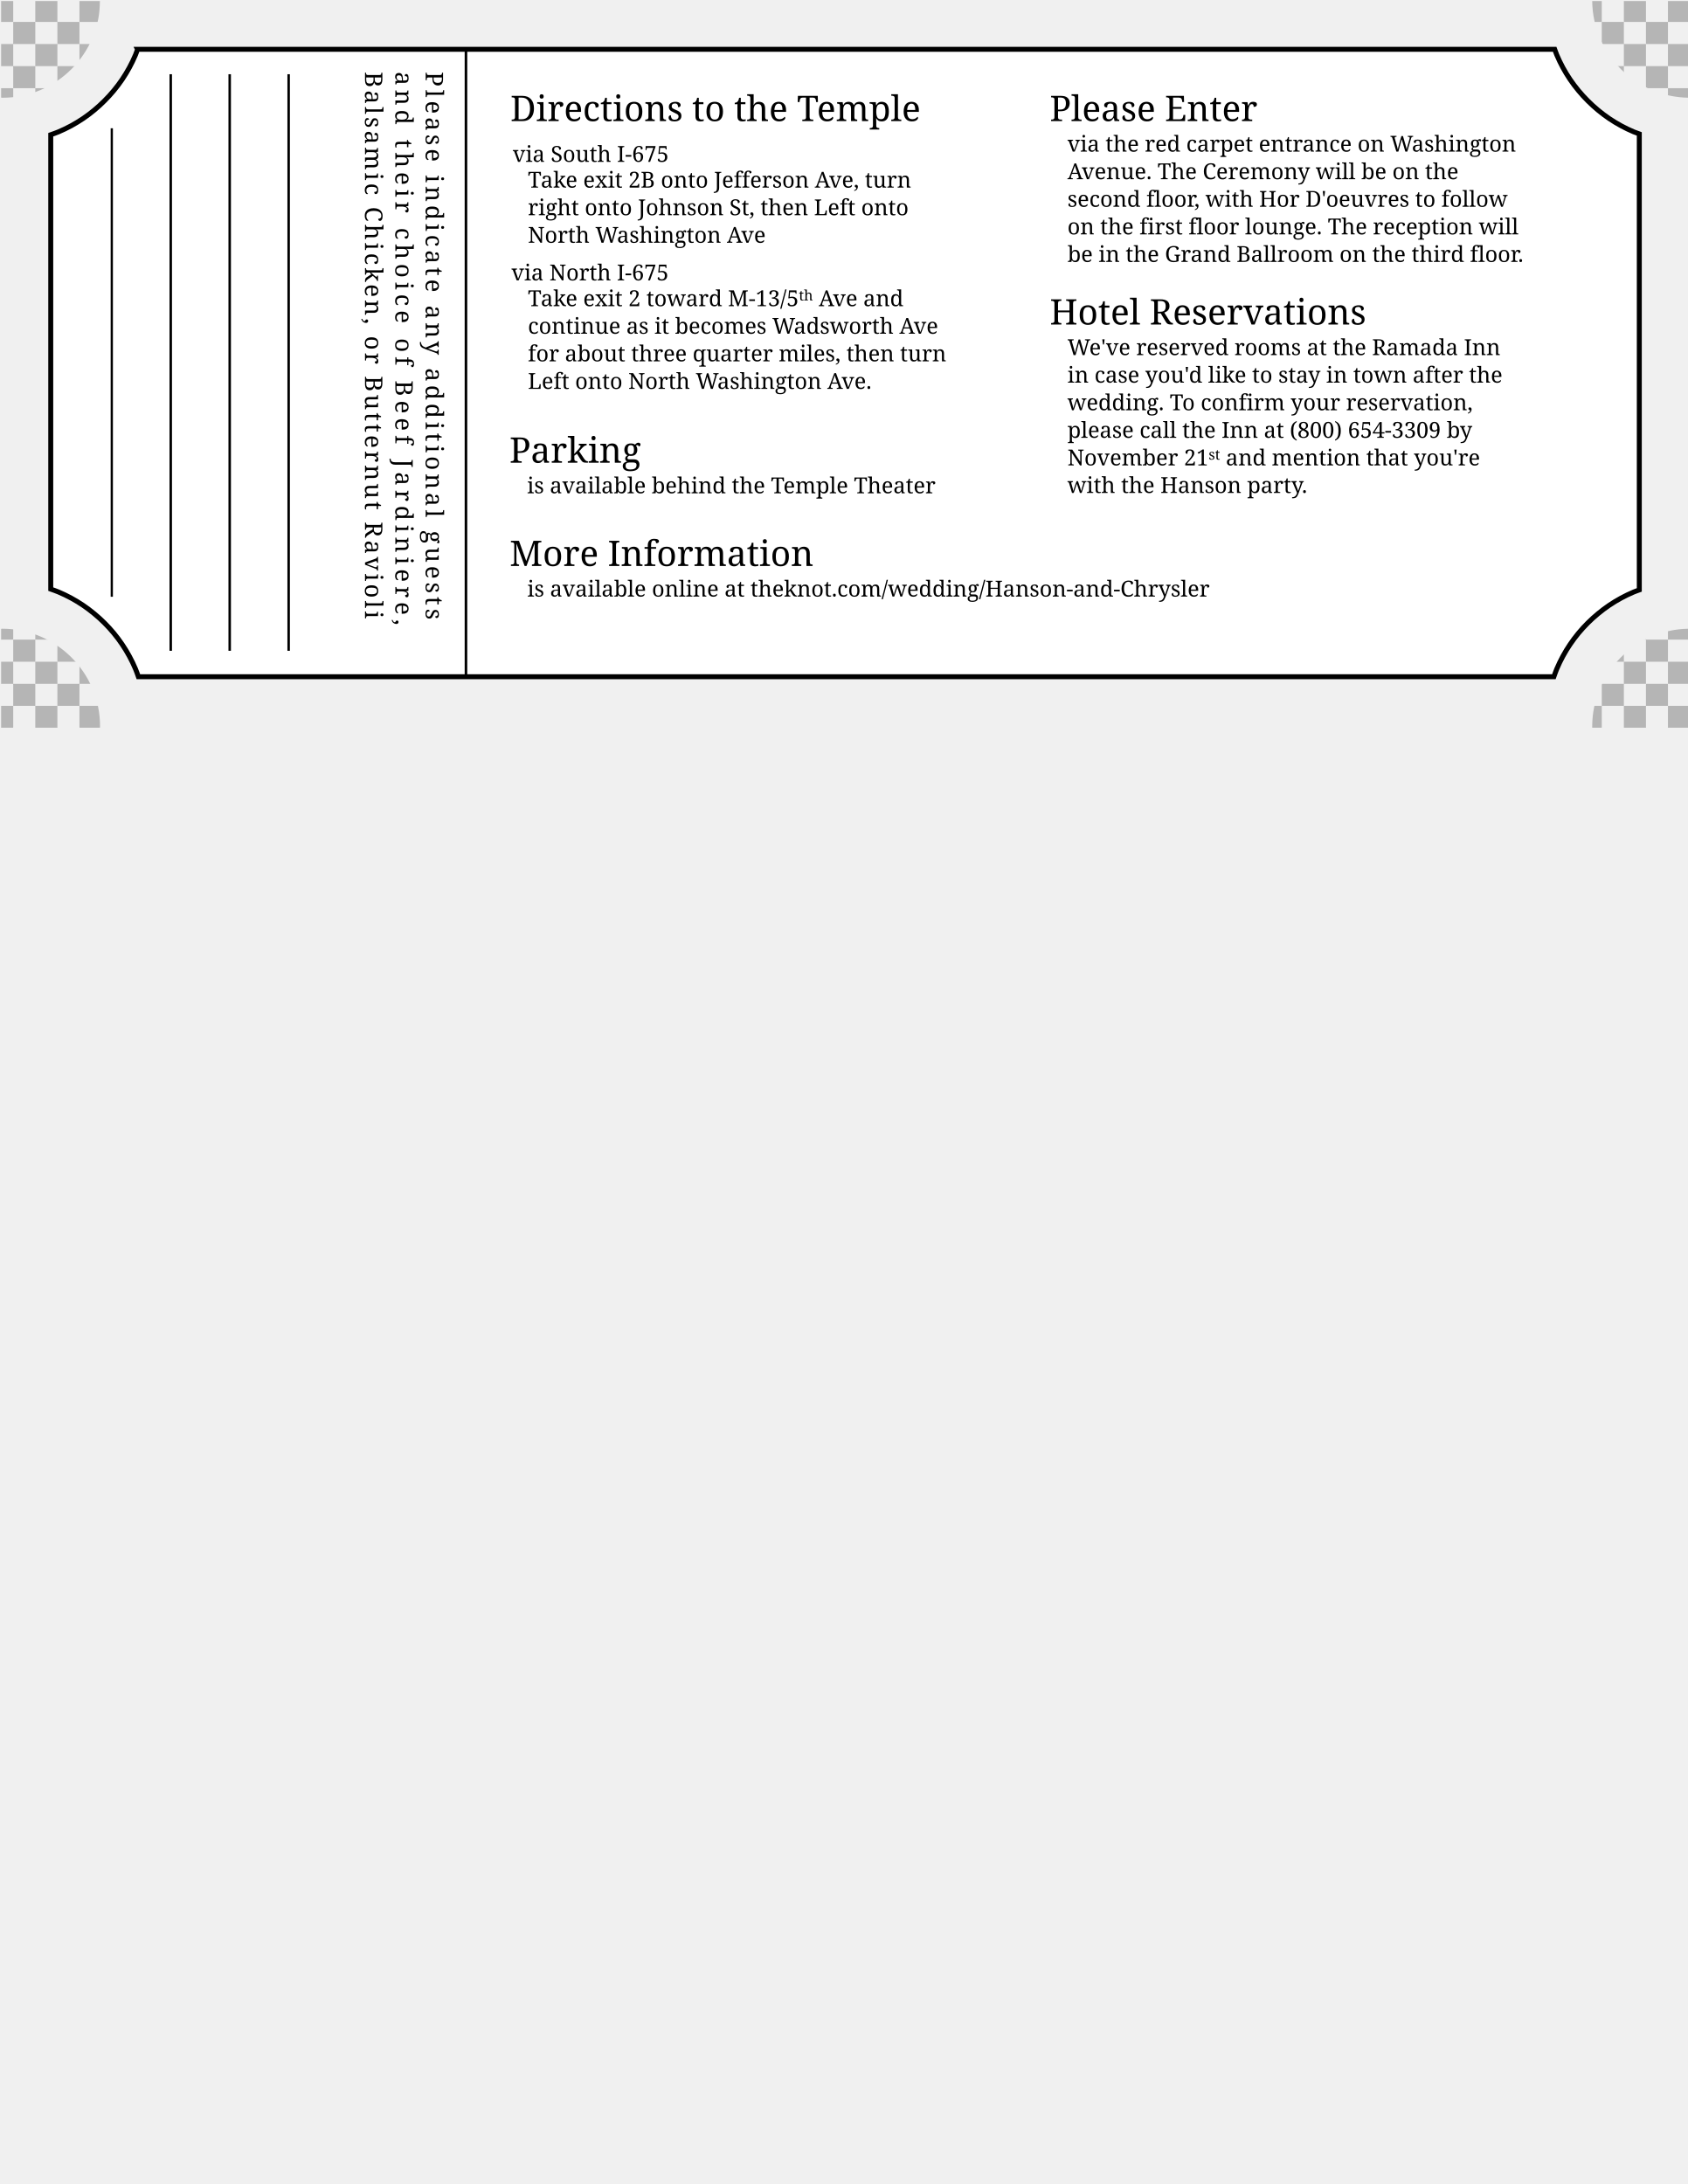
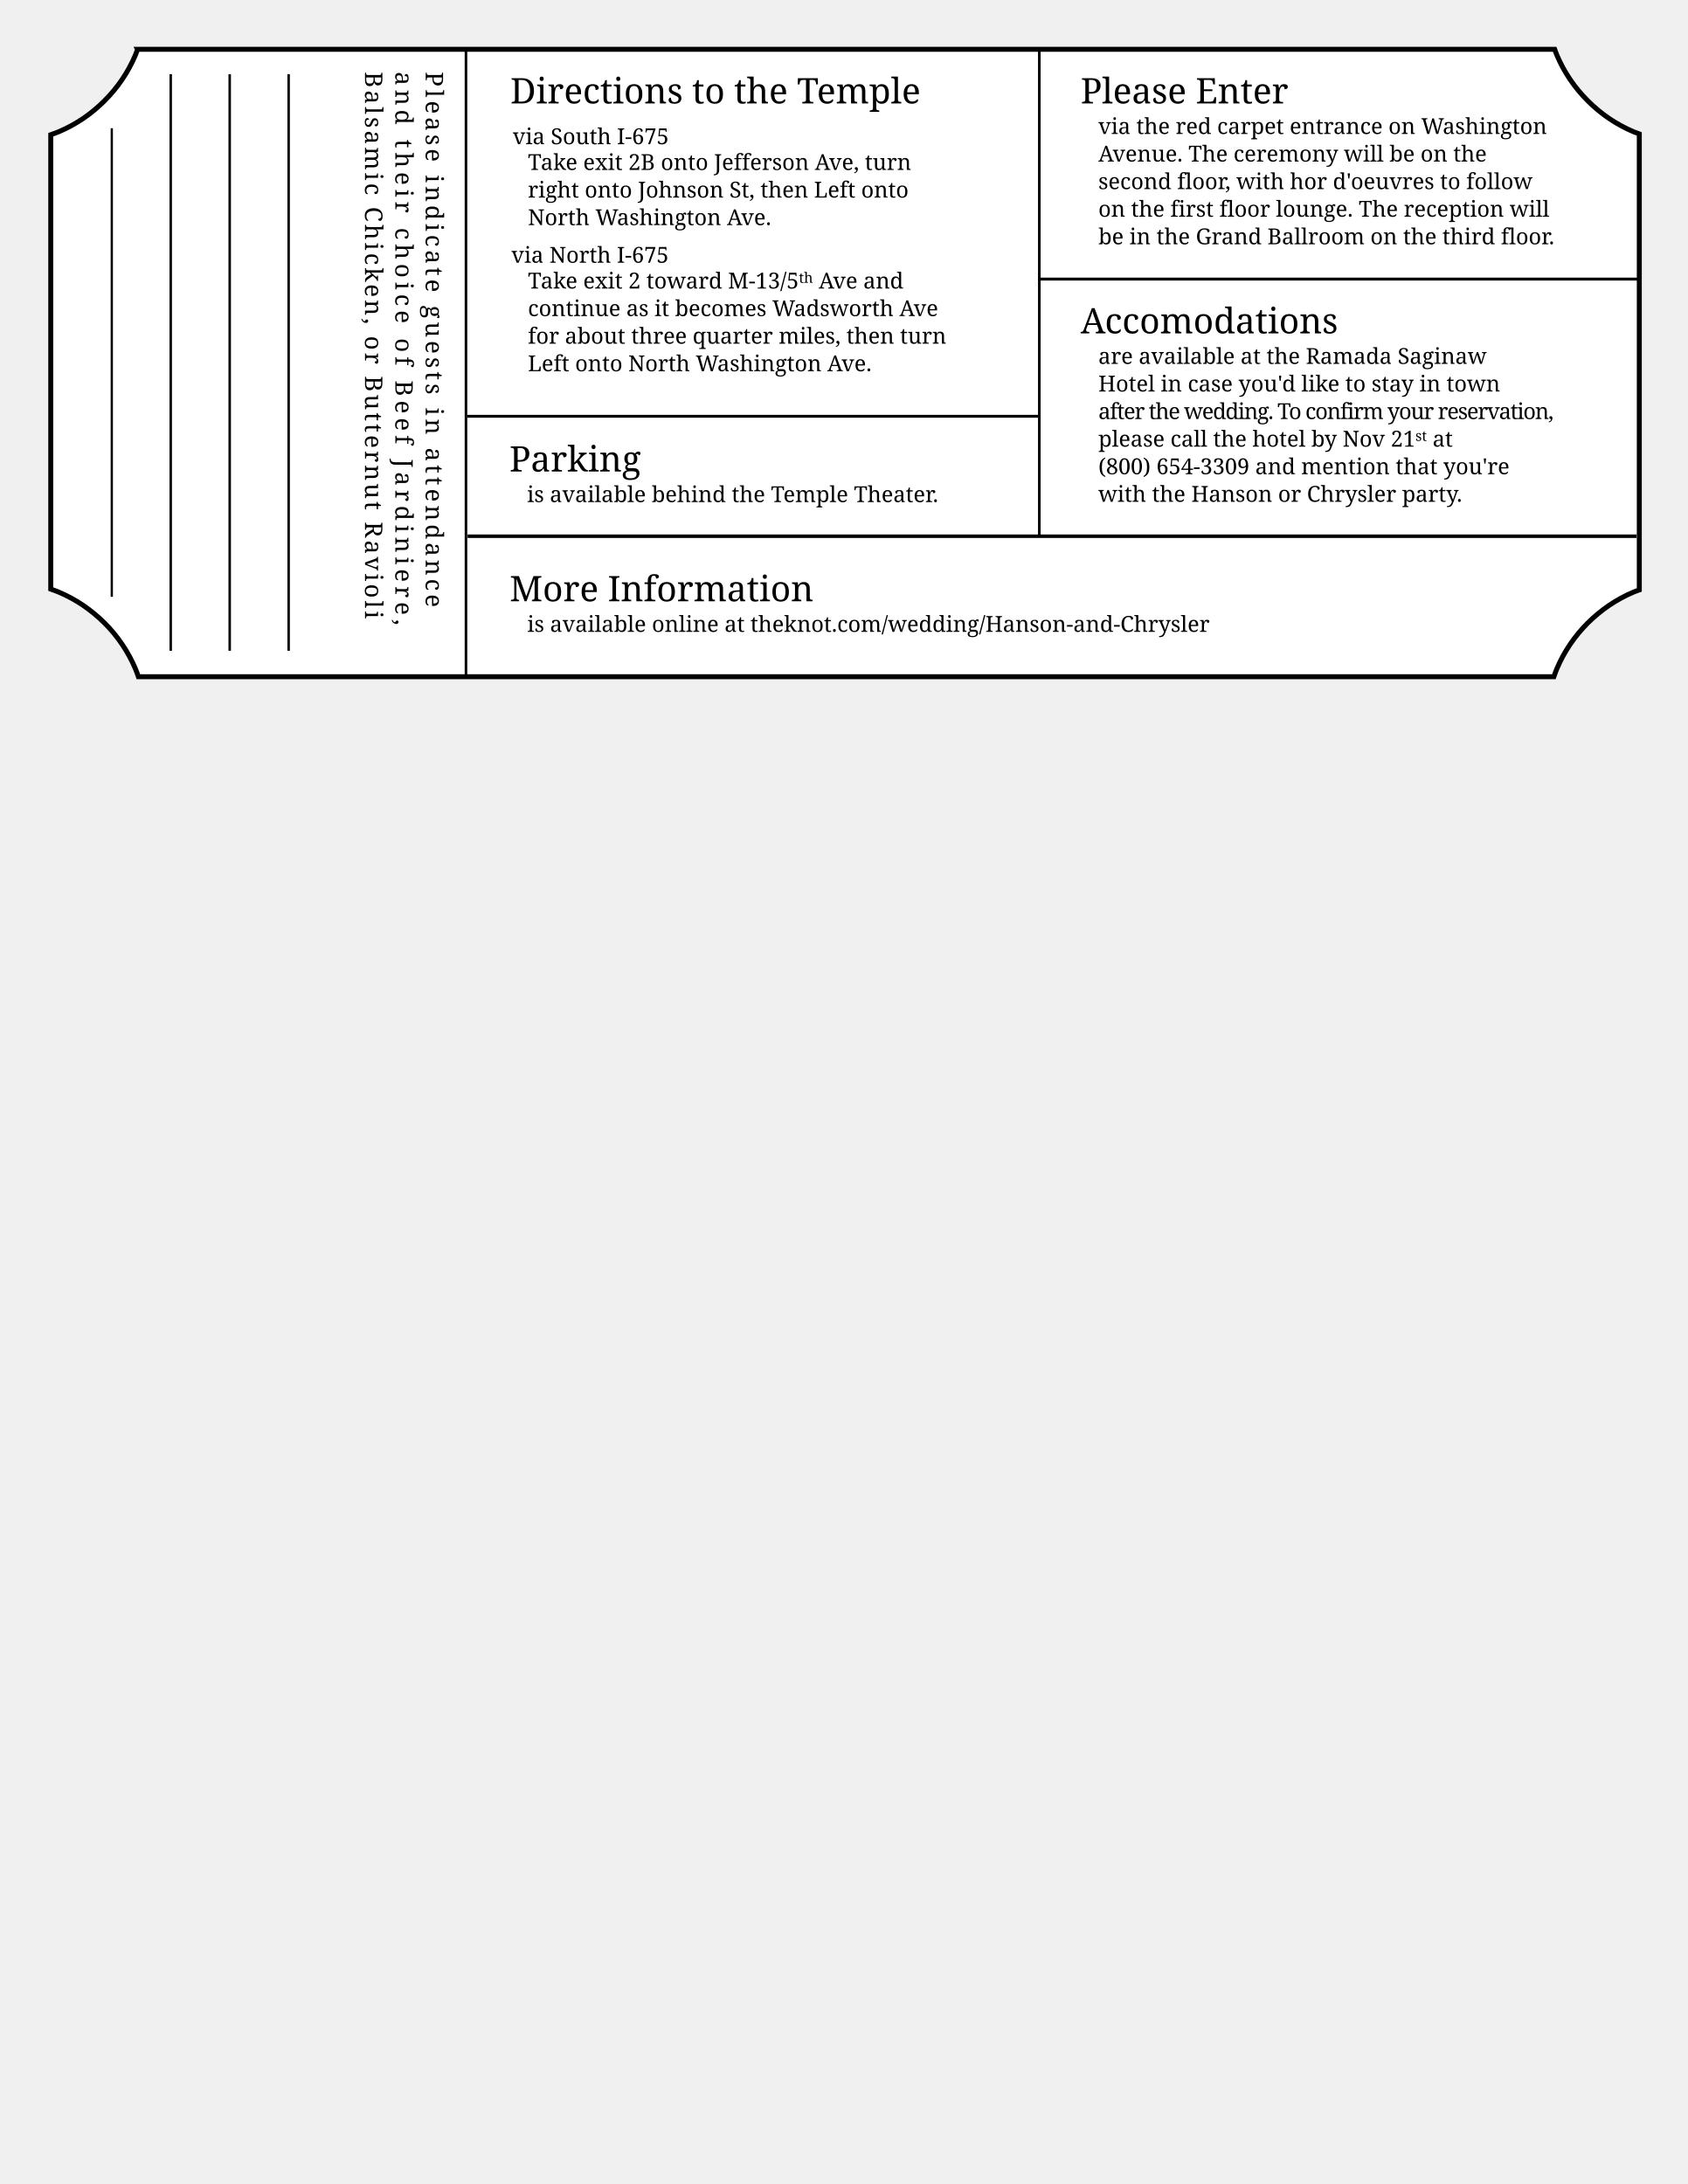
- <svg xmlns="http://www.w3.org/2000/svg" xmlns:xlink="http://www.w3.org/1999/xlink" width="765" height="990" id="svg2" version="1.1">
-   <defs id="defs4">
-     <pattern xlink:href="#pattern4635" id="pattern3914" patternTransform="matrix(0,-10,-10,0,520.472,582.8342)" />
-     <pattern xlink:href="#Checkerboard" id="pattern4635" patternTransform="matrix(0,10,-10,0,520.472,-183.1658)" />
-     <pattern id="Checkerboard" patternTransform="translate(0,0) scale(10,10)" height="2" width="2" patternUnits="userSpaceOnUse">
-       <rect id="rect4553" height="1" width="1" y="0" x="0" style="fill:black;stroke:none" />
-       <rect id="rect4555" height="1" width="1" y="1" x="1" style="fill:black;stroke:none" />
-     </pattern>
-   </defs>
+ <svg xmlns="http://www.w3.org/2000/svg" width="765" height="990" id="svg2" version="1.1">
+   <defs id="defs4" />
  <g id="layer1" transform="translate(0,-62.4)">
    <g id="g5975" transform="matrix(0,-1,1,0,183.1658,582.8342)">
      <g id="g3290" transform="matrix(0,1,-1,0,582.8342,-183.1658)">
-         <g transform="matrix(0,-1,1,0,183.1658,582.8342)" id="g3140">
-           <path id="path3867" d="m 498.08,-120.822 0,642.312 c -0.84,0.315 -1.708,0.589 -2.531,0.938 -1.961,0.829 -3.861,1.741 -5.719,2.75 -1.858,1.009 -3.662,2.103 -5.406,3.281 -1.744,1.178 -3.412,2.445 -5.031,3.781 -1.619,1.336 -3.173,2.767 -4.656,4.25 -1.483,1.483 -2.914,3.037 -4.25,4.656 -1.336,1.619 -2.603,3.287 -3.781,5.031 -1.178,1.744 -2.272,3.548 -3.281,5.406 -1.009,1.858 -1.921,3.758 -2.75,5.719 -0.348,0.824 -0.622,1.691 -0.938,2.531 l -206.719,0 c -0.315,-0.84 -0.589,-1.708 -0.938,-2.531 -0.829,-1.961 -1.741,-3.861 -2.75,-5.719 -1.009,-1.858 -2.103,-3.662 -3.281,-5.406 -1.178,-1.744 -2.445,-3.412 -3.781,-5.031 -1.336,-1.619 -2.736,-3.173 -4.219,-4.656 -1.483,-1.483 -3.037,-2.914 -4.656,-4.25 -1.619,-1.336 -3.319,-2.603 -5.062,-3.781 -1.744,-1.178 -3.548,-2.272 -5.406,-3.281 -1.858,-1.009 -3.758,-1.921 -5.719,-2.75 -1.149,-0.486 -2.349,-0.891 -3.531,-1.312 l 0,-641.562 c 1.182,-0.421 2.382,-0.826 3.531,-1.312 1.961,-0.829 3.861,-1.741 5.719,-2.75 1.858,-1.009 3.662,-2.103 5.406,-3.281 1.744,-1.178 3.444,-2.445 5.062,-3.781 1.619,-1.336 3.173,-2.767 4.656,-4.25 1.483,-1.483 2.883,-3.037 4.219,-4.656 1.336,-1.619 2.603,-3.287 3.781,-5.031 1.178,-1.744 2.272,-3.548 3.281,-5.406 1.009,-1.858 1.921,-3.758 2.75,-5.719 0.486,-1.149 0.891,-2.349 1.312,-3.531 l 205.969,0 c 0.421,1.182 0.826,2.382 1.312,3.531 0.829,1.961 1.741,3.861 2.75,5.719 1.009,1.858 2.103,3.662 3.281,5.406 1.178,1.744 2.445,3.412 3.781,5.031 1.336,1.619 2.767,3.173 4.25,4.656 1.483,1.483 3.037,2.914 4.656,4.25 1.619,1.336 3.287,2.603 5.031,3.781 1.744,1.178 3.548,2.272 5.406,3.281 1.858,1.009 3.758,1.921 5.719,2.75 0.824,0.348 1.691,0.622 2.531,0.938 z" style="fill:#ffffff;fill-opacity:1;stroke:#000000;stroke-width:2.25;stroke-miterlimit:4;stroke-opacity:1;stroke-dasharray:none" />
-           <path id="rect3869" d="m 519.972,582.334 -43.844,0 c 0.268,-24.1 19.744,-43.576 43.844,-43.844 l 0,43.844 z m 0,-720.219 c -2.883,-0.033 -5.712,-0.255 -8.438,-0.812 -2.888,-0.591 -5.69,-1.471 -8.344,-2.594 -2.653,-1.122 -5.171,-2.499 -7.531,-4.094 -2.36,-1.594 -4.556,-3.399 -6.562,-5.406 -2.007,-2.007 -3.812,-4.203 -5.406,-6.562 -1.594,-2.36 -2.971,-4.878 -4.094,-7.531 -1.122,-2.653 -2.003,-5.456 -2.594,-8.344 -0.591,-2.888 -0.875,-5.875 -0.875,-8.938 0,-0.172 0.061,-0.329 0.062,-0.5 l 43.781,0 0,44.781 z m -284.531,720.219 -44.875,0 0,-43.844 c 0.167,-0.002 0.332,0 0.5,0 24.331,0 44.106,19.577 44.375,43.844 z m 0,-764.5 c 0,3.062 -0.315,6.05 -0.906,8.938 -0.591,2.888 -1.471,5.69 -2.594,8.344 -1.122,2.653 -2.499,5.171 -4.094,7.531 -1.594,2.36 -3.399,4.556 -5.406,6.562 -2.007,2.007 -4.203,3.812 -6.562,5.406 -2.36,1.594 -4.878,2.971 -7.531,4.094 -2.653,1.122 -5.456,2.003 -8.344,2.594 -2.888,0.591 -5.875,0.875 -8.938,0.875 -0.172,0 -0.329,-0.061 -0.5,-0.062 l 0,-44.781 44.812,0 c 0.002,0.171 0.062,0.328 0.062,0.5 z" style="opacity:0.247;fill:url(#pattern3914);fill-opacity:1;stroke:none" />
-           <path id="path3757" d="m 212.894,28.03 284.613,0" style="fill:none;stroke:#000000;stroke-width:1.17;stroke-linecap:butt;stroke-linejoin:miter;stroke-miterlimit:4;stroke-opacity:1;stroke-dasharray:none" />
-           <text transform="matrix(0,-1,-1,0,0,0)" id="text5982" y="-575.434" x="-12.834" style="font-size:40px;font-style:normal;font-weight:normal;line-height:125%;letter-spacing:0px;word-spacing:0px;fill:#000000;fill-opacity:1;stroke:none;font-family:Sans" xml:space="preserve">
-             <tspan y="-575.434" x="-12.834" id="tspan5984"> </tspan>
-           </text>
-           <text transform="matrix(0,-1,-1,0,0,0)" id="text5994" y="-436.3" x="-502.742" style="font-size:40px;font-style:normal;font-weight:normal;line-height:125%;letter-spacing:0px;word-spacing:0px;fill:#000000;fill-opacity:1;stroke:none;font-family:Sans" xml:space="preserve">
-             <tspan y="-436.3" x="-502.742" id="tspan5996" />
-           </text>
-           <text transform="matrix(0,-1,-1,0,0,0)" id="text3218" y="-447.461" x="-151.077" style="font-size:40px;font-style:normal;font-variant:normal;font-weight:normal;font-stretch:normal;line-height:125%;letter-spacing:0px;word-spacing:0px;fill:#000000;fill-opacity:1;stroke:none;font-family:ALS Script;-inkscape-font-specification:ALS Script" xml:space="preserve">
-             <tspan y="-447.461" x="-151.077" id="tspan3220"> </tspan>
-           </text>
-           <text transform="matrix(0,-1,-1,0,0,0)" id="text5024" y="-449.276" x="-430.146" style="font-size:40px;font-style:normal;font-variant:normal;font-weight:normal;font-stretch:normal;line-height:125%;letter-spacing:0px;word-spacing:0px;fill:#000000;fill-opacity:1;stroke:none;font-family:ALS Script;-inkscape-font-specification:ALS Script" xml:space="preserve">
-             <tspan id="tspan5026" x="-430.146" y="-449.276" />
-           </text>
-           <text transform="matrix(0,-1,-1,0,0,0)" id="text3370" y="-275.027" x="68.772" style="font-size:40px;font-style:normal;font-variant:normal;font-weight:normal;font-stretch:normal;line-height:125%;letter-spacing:0.06px;word-spacing:0px;fill:#000000;fill-opacity:1;stroke:none;font-family:ALS Script;-inkscape-font-specification:ALS Script" xml:space="preserve">
-             <tspan id="tspan3372" x="68.772" y="-275.027" />
-           </text>
-           <text transform="scale(1,-1)" id="text5642" y="87.939" x="404.39" style="font-size:40px;font-style:normal;font-variant:normal;font-weight:normal;font-stretch:normal;line-height:125%;letter-spacing:0.06px;word-spacing:0px;fill:#000000;fill-opacity:1;stroke:none;font-family:ALS Script;-inkscape-font-specification:ALS Script" xml:space="preserve">
-             <tspan y="87.939" x="404.39" id="tspan5644" />
-           </text>
-           <text id="text3203-2-84-2-9" y="56.457" x="336.513" style="font-size:14.048px;font-style:normal;font-weight:normal;line-height:125%;letter-spacing:0px;word-spacing:0px;fill:#000000;fill-opacity:1;stroke:none;font-family:Sans" xml:space="preserve" transform="scale(1,-1)">
-             <tspan style="font-style:normal;font-variant:normal;font-weight:normal;font-stretch:normal;font-family:Serif;-inkscape-font-specification:Serif" y="56.457" x="336.513" id="tspan3205-4-2-7-8" />
-           </text>
-           <g id="g4214" transform="translate(-2,0)">
-             <text transform="matrix(0,1,-1,0,0,0)" xml:space="preserve" style="font-size:19.317px;font-style:normal;font-variant:normal;font-weight:normal;font-stretch:normal;text-align:start;line-height:125%;letter-spacing:6.12px;word-spacing:0px;writing-mode:lr-tb;text-anchor:start;fill:#000000;fill-opacity:1;stroke:none;font-family:Serif;-inkscape-font-specification:Serif" x="48.133" y="-467.553" id="text5978">
-               <tspan id="tspan5980" x="48.133" y="-467.553" style="font-size:16px;text-align:start;letter-spacing:0px;word-spacing:0px;text-anchor:start">Directions to the Temple</tspan>
+         <g transform="matrix(0,-1,1,0,183.1658,582.8342)" id="g3140" />
+         <g id="g3434" transform="matrix(0,-1,1,0,194.0373,571.9627)">
+           <g id="g3279" transform="translate(-10.87155,-10.87155)">
+             <path id="path3867" d="m 498.08,-120.822 0,642.312 c -0.84,0.315 -1.708,0.589 -2.531,0.938 -1.961,0.829 -3.861,1.741 -5.719,2.75 -1.858,1.009 -3.662,2.103 -5.406,3.281 -1.744,1.178 -3.412,2.445 -5.031,3.781 -1.619,1.336 -3.173,2.767 -4.656,4.25 -1.483,1.483 -2.914,3.037 -4.25,4.656 -1.336,1.619 -2.603,3.287 -3.781,5.031 -1.178,1.744 -2.272,3.548 -3.281,5.406 -1.009,1.858 -1.921,3.758 -2.75,5.719 -0.348,0.824 -0.622,1.691 -0.938,2.531 l -206.719,0 c -0.315,-0.84 -0.589,-1.708 -0.938,-2.531 -0.829,-1.961 -1.741,-3.861 -2.75,-5.719 -1.009,-1.858 -2.103,-3.662 -3.281,-5.406 -1.178,-1.744 -2.445,-3.412 -3.781,-5.031 -1.336,-1.619 -2.736,-3.173 -4.219,-4.656 -1.483,-1.483 -3.037,-2.914 -4.656,-4.25 -1.619,-1.336 -3.319,-2.603 -5.062,-3.781 -1.744,-1.178 -3.548,-2.272 -5.406,-3.281 -1.858,-1.009 -3.758,-1.921 -5.719,-2.75 -1.149,-0.486 -2.349,-0.891 -3.531,-1.312 l 0,-641.562 c 1.182,-0.421 2.382,-0.826 3.531,-1.312 1.961,-0.829 3.861,-1.741 5.719,-2.75 1.858,-1.009 3.662,-2.103 5.406,-3.281 1.744,-1.178 3.444,-2.445 5.062,-3.781 1.619,-1.336 3.173,-2.767 4.656,-4.25 1.483,-1.483 2.883,-3.037 4.219,-4.656 1.336,-1.619 2.603,-3.287 3.781,-5.031 1.178,-1.744 2.272,-3.548 3.281,-5.406 1.009,-1.858 1.921,-3.758 2.75,-5.719 0.486,-1.149 0.891,-2.349 1.312,-3.531 l 205.969,0 c 0.421,1.182 0.826,2.382 1.312,3.531 0.829,1.961 1.741,3.861 2.75,5.719 1.009,1.858 2.103,3.662 3.281,5.406 1.178,1.744 2.445,3.412 3.781,5.031 1.336,1.619 2.767,3.173 4.25,4.656 1.483,1.483 3.037,2.914 4.656,4.25 1.619,1.336 3.287,2.603 5.031,3.781 1.744,1.178 3.548,2.272 5.406,3.281 1.858,1.009 3.758,1.921 5.719,2.75 0.824,0.348 1.691,0.622 2.531,0.938 z" style="fill:#ffffff;fill-opacity:1;stroke:#000000;stroke-width:2.25;stroke-miterlimit:4;stroke-opacity:1;stroke-dasharray:none" />
+             <path id="path3757" d="m 212.894,28.03 284.613,0" style="fill:none;stroke:#000000;stroke-width:1.17;stroke-linecap:butt;stroke-linejoin:miter;stroke-miterlimit:4;stroke-opacity:1;stroke-dasharray:none" />
+             <text transform="matrix(0,-1,-1,0,0,0)" id="text5982" y="-575.434" x="-12.834" style="font-size:40px;font-style:normal;font-weight:normal;line-height:125%;letter-spacing:0px;word-spacing:0px;fill:#000000;fill-opacity:1;stroke:none;font-family:Sans" xml:space="preserve">
+               <tspan y="-575.434" x="-12.834" id="tspan5984"> </tspan>
            </text>
-             <g id="g4182">
-               <text id="text5978-8" y="-449.07" x="49.229" style="font-size:10px;font-style:normal;font-variant:normal;font-weight:normal;font-stretch:normal;text-align:start;line-height:125%;letter-spacing:4.129px;word-spacing:0px;writing-mode:lr-tb;text-anchor:start;fill:#000000;fill-opacity:1;stroke:none;font-family:Serif;-inkscape-font-specification:Serif" xml:space="preserve" transform="matrix(0,1,-1,0,0,0)">
-                 <tspan style="font-size:10px;text-align:start;letter-spacing:0px;word-spacing:0px;text-anchor:start" y="-449.07" x="49.229" id="tspan5980-4">via South I-675</tspan>
+             <text transform="matrix(0,-1,-1,0,0,0)" id="text5994" y="-436.3" x="-502.742" style="font-size:40px;font-style:normal;font-weight:normal;line-height:125%;letter-spacing:0px;word-spacing:0px;fill:#000000;fill-opacity:1;stroke:none;font-family:Sans" xml:space="preserve">
+               <tspan y="-436.3" x="-502.742" id="tspan5996" />
+             </text>
+             <text transform="matrix(0,-1,-1,0,0,0)" id="text3218" y="-447.461" x="-151.077" style="font-size:40px;font-style:normal;font-variant:normal;font-weight:normal;font-stretch:normal;line-height:125%;letter-spacing:0px;word-spacing:0px;fill:#000000;fill-opacity:1;stroke:none;font-family:ALS Script;-inkscape-font-specification:ALS Script" xml:space="preserve">
+               <tspan y="-447.461" x="-151.077" id="tspan3220"> </tspan>
+             </text>
+             <text transform="matrix(0,-1,-1,0,0,0)" id="text5024" y="-449.276" x="-430.146" style="font-size:40px;font-style:normal;font-variant:normal;font-weight:normal;font-stretch:normal;line-height:125%;letter-spacing:0px;word-spacing:0px;fill:#000000;fill-opacity:1;stroke:none;font-family:ALS Script;-inkscape-font-specification:ALS Script" xml:space="preserve">
+               <tspan id="tspan5026" x="-430.146" y="-449.276" />
+             </text>
+             <text transform="matrix(0,-1,-1,0,0,0)" id="text3370" y="-275.027" x="68.772" style="font-size:40px;font-style:normal;font-variant:normal;font-weight:normal;font-stretch:normal;line-height:125%;letter-spacing:0.06px;word-spacing:0px;fill:#000000;fill-opacity:1;stroke:none;font-family:ALS Script;-inkscape-font-specification:ALS Script" xml:space="preserve">
+               <tspan id="tspan3372" x="68.772" y="-275.027" />
+             </text>
+             <text transform="scale(1,-1)" id="text5642" y="87.939" x="404.39" style="font-size:40px;font-style:normal;font-variant:normal;font-weight:normal;font-stretch:normal;line-height:125%;letter-spacing:0.06px;word-spacing:0px;fill:#000000;fill-opacity:1;stroke:none;font-family:ALS Script;-inkscape-font-specification:ALS Script" xml:space="preserve">
+               <tspan y="87.939" x="404.39" id="tspan5644" />
+             </text>
+             <text id="text3203-2-84-2-9" y="56.457" x="336.513" style="font-size:14.048px;font-style:normal;font-weight:normal;line-height:125%;letter-spacing:0px;word-spacing:0px;fill:#000000;fill-opacity:1;stroke:none;font-family:Sans" xml:space="preserve" transform="scale(1,-1)">
+               <tspan style="font-style:normal;font-variant:normal;font-weight:normal;font-stretch:normal;font-family:Serif;-inkscape-font-specification:Serif" y="56.457" x="336.513" id="tspan3205-4-2-7-8" />
+             </text>
+             <g id="g4214" transform="translate(6,0)">
+               <text transform="matrix(0,1,-1,0,0,0)" xml:space="preserve" style="font-size:19.317px;font-style:normal;font-variant:normal;font-weight:normal;font-stretch:normal;text-align:start;line-height:125%;letter-spacing:6.12px;word-spacing:0px;writing-mode:lr-tb;text-anchor:start;fill:#000000;fill-opacity:1;stroke:none;font-family:Serif;-inkscape-font-specification:Serif" x="48.133" y="-467.553" id="text5978">
+                 <tspan id="tspan5980" x="48.133" y="-467.553" style="font-size:16px;text-align:start;letter-spacing:0px;word-spacing:0px;text-anchor:start">Directions to the Temple</tspan>
              </text>
-               <text id="text5978-8-2" y="-437.387" x="56.1" style="font-size:10px;font-style:normal;font-variant:normal;font-weight:normal;font-stretch:normal;text-align:start;line-height:125%;letter-spacing:4.129px;word-spacing:0px;writing-mode:lr-tb;text-anchor:start;fill:#000000;fill-opacity:1;stroke:none;font-family:Serif;-inkscape-font-specification:Serif" xml:space="preserve" transform="matrix(0,1,-1,0,0,0)">
-                 <tspan style="font-size:10px;text-align:start;letter-spacing:0px;word-spacing:3.94px;text-anchor:start" y="-437.387" x="56.1" id="tspan5980-4-0">Take exit 2B onto Jefferson Ave, turn</tspan>
-                 <tspan style="font-size:10px;text-align:start;letter-spacing:0px;word-spacing:3.88px;text-anchor:start" y="-424.887" x="56.1" id="tspan3980">right onto Johnson St, then Left onto</tspan>
-                 <tspan id="tspan4134" style="font-size:10px;text-align:start;letter-spacing:0px;word-spacing:0px;text-anchor:start" y="-412.387" x="56.1">North Washington Ave</tspan>
-               </text>
-             </g>
-             <g id="g4190">
-               <text id="text5978-8-6" y="-395.336" x="48.621" style="font-size:10px;font-style:normal;font-variant:normal;font-weight:normal;font-stretch:normal;text-align:start;line-height:125%;letter-spacing:4.129px;word-spacing:0px;writing-mode:lr-tb;text-anchor:start;fill:#000000;fill-opacity:1;stroke:none;font-family:Serif;-inkscape-font-specification:Serif" xml:space="preserve" transform="matrix(0,1,-1,0,0,0)">
-                 <tspan style="font-size:10px;text-align:start;letter-spacing:0px;word-spacing:0px;text-anchor:start" y="-395.336" x="48.621" id="tspan5980-4-5">via North I-675</tspan>
-               </text>
-               <text id="text5978-8-2-4" y="-383.653" x="56.1" style="font-size:10px;font-style:normal;font-variant:normal;font-weight:normal;font-stretch:normal;text-align:start;line-height:125%;letter-spacing:4.129px;word-spacing:0px;writing-mode:lr-tb;text-anchor:start;fill:#000000;fill-opacity:1;stroke:none;font-family:Serif;-inkscape-font-specification:Serif" xml:space="preserve" transform="matrix(0,1,-1,0,0,0)">
-                 <tspan style="font-size:10px;text-align:start;letter-spacing:0px;word-spacing:4.49px;text-anchor:start" y="-383.653" x="56.1" id="tspan5980-4-0-6" dx="0 0 0 0 0 0 0 0 0 0 0 0 0 0 0 -4.8328093e-09">Take exit 2 toward M-13/5<tspan id="tspan4148" style="font-size:65.001%;word-spacing:4.49px;baseline-shift:super">th</tspan> Ave and</tspan>
-                 <tspan style="font-size:10px;text-align:start;letter-spacing:0px;word-spacing:2.5px;text-anchor:start" y="-371.153" x="56.1" id="tspan4018">continue as it becomes Wadsworth Ave</tspan>
-                 <tspan id="tspan4142" style="font-size:10px;text-align:start;letter-spacing:0px;word-spacing:1.39px;text-anchor:start" y="-358.653" x="56.1">for about three quarter miles, then turn</tspan>
-                 <tspan style="font-size:10px;text-align:start;letter-spacing:0px;word-spacing:0px;text-anchor:start" y="-346.153" x="56.1" id="tspan3980-0">Left <tspan dy="0 0 0 0 0 0 0 0 0 0 0 0 0 0 0 0 0 0 0 0 0 0 0 0 0 0" id="tspan4022" style="font-size:10px;text-align:start;letter-spacing:0px;word-spacing:0px;text-anchor:start">onto North Washington Ave.</tspan>
-                 </tspan>
-               </text>
-             </g>
-           </g>
-           <g transform="translate(-7.391602,-0.4238281)" id="g4201-3">
-             <text transform="matrix(0,1,-1,0,0,0)" xml:space="preserve" style="font-size:19.317px;font-style:normal;font-variant:normal;font-weight:normal;font-stretch:normal;text-align:start;line-height:125%;letter-spacing:6.12px;word-spacing:0px;writing-mode:lr-tb;text-anchor:start;fill:#000000;fill-opacity:1;stroke:none;font-family:Serif;-inkscape-font-specification:Serif" x="48.133" y="-318.078" id="text5978-9-9">
-               <tspan id="tspan5980-2-3" x="48.133" y="-318.078" style="font-size:16px;text-align:start;letter-spacing:0px;word-spacing:0px;text-anchor:start">Parking</tspan>
-             </text>
-             <g transform="translate(-135.462,-9.499287)" id="g4040-6-8">
-               <text id="text5978-8-5-2" y="-439.692" x="65.648" style="font-size:10px;font-style:normal;font-variant:normal;font-weight:normal;font-stretch:normal;text-align:start;line-height:125%;letter-spacing:4.129px;word-spacing:0px;writing-mode:lr-tb;text-anchor:start;fill:#000000;fill-opacity:1;stroke:none;font-family:Serif;-inkscape-font-specification:Serif" xml:space="preserve" transform="matrix(0,1,-1,0,0,0)">
-                 <tspan id="tspan4163-3" style="font-size:10px;text-align:start;letter-spacing:0px;word-spacing:0.05px;text-anchor:start" y="-439.692" x="65.648">is available behind the Temple Theater</tspan>
-               </text>
-             </g>
-           </g>
-           <g transform="translate(155.4746,244.4973)" id="g4201-0">
-             <g id="g4394">
-               <text id="text5978-9-1" y="-310.078" x="48.133" style="font-size:19.317px;font-style:normal;font-variant:normal;font-weight:normal;font-stretch:normal;text-align:start;line-height:125%;letter-spacing:6.12px;word-spacing:0px;writing-mode:lr-tb;text-anchor:start;fill:#000000;fill-opacity:1;stroke:none;font-family:Serif;-inkscape-font-specification:Serif" xml:space="preserve" transform="matrix(0,1,-1,0,0,0)">
-                 <tspan style="font-size:16px;text-align:start;letter-spacing:0px;word-spacing:0px;text-anchor:start" y="-310.078" x="48.133" id="tspan5980-2-0">Please Enter</tspan>
-               </text>
-               <g id="g4040-6-7" transform="translate(-143.462,-9.499287)">
-                 <text transform="matrix(0,1,-1,0,0,0)" xml:space="preserve" style="font-size:10px;font-style:normal;font-variant:normal;font-weight:normal;font-stretch:normal;text-align:start;line-height:125%;letter-spacing:4.129px;word-spacing:0px;writing-mode:lr-tb;text-anchor:start;fill:#000000;fill-opacity:1;stroke:none;font-family:Serif;-inkscape-font-specification:Serif" x="65.648" y="-439.692" id="text5978-8-5-1">
-                   <tspan x="65.648" y="-439.692" style="font-size:10px;text-align:start;letter-spacing:0px;word-spacing:-0.52px;text-anchor:start" id="tspan4163-34">via the red carpet entrance on Washington</tspan>
-                   <tspan id="tspan4382" x="65.648" y="-427.192" style="font-size:10px;text-align:start;letter-spacing:0px;word-spacing:4.01px;text-anchor:start">Avenue. The Ceremony will be on the</tspan>
-                   <tspan id="tspan4384" x="65.648" y="-414.692" style="font-size:10px;text-align:start;letter-spacing:0px;word-spacing:0.05px;text-anchor:start">second floor, with Hor D'oeuvres to follow</tspan>
-                   <tspan id="tspan4386" x="65.648" y="-402.192" style="font-size:10px;text-align:start;letter-spacing:0px;word-spacing:-0.615px;text-anchor:start">on the first floor lounge. The reception will</tspan>
-                   <tspan id="tspan4390" x="65.648" y="-389.692" style="font-size:10px;text-align:start;letter-spacing:0px;word-spacing:-0.78px;text-anchor:start">be in the Grand Ballroom on the third floor.</tspan>
+               <g id="g4182">
+                 <text id="text5978-8" y="-449.07" x="49.229" style="font-size:10px;font-style:normal;font-variant:normal;font-weight:normal;font-stretch:normal;text-align:start;line-height:125%;letter-spacing:4.129px;word-spacing:0px;writing-mode:lr-tb;text-anchor:start;fill:#000000;fill-opacity:1;stroke:none;font-family:Serif;-inkscape-font-specification:Serif" xml:space="preserve" transform="matrix(0,1,-1,0,0,0)">
+                   <tspan style="font-size:10px;text-align:start;letter-spacing:0px;word-spacing:0px;text-anchor:start" y="-449.07" x="49.229" id="tspan5980-4">via South I-675</tspan>
+                 </text>
+                 <text id="text5978-8-2" y="-437.387" x="56.1" style="font-size:10px;font-style:normal;font-variant:normal;font-weight:normal;font-stretch:normal;text-align:start;line-height:125%;letter-spacing:4.129px;word-spacing:0px;writing-mode:lr-tb;text-anchor:start;fill:#000000;fill-opacity:1;stroke:none;font-family:Serif;-inkscape-font-specification:Serif" xml:space="preserve" transform="matrix(0,1,-1,0,0,0)">
+                   <tspan style="font-size:10px;text-align:start;letter-spacing:0px;word-spacing:3.94px;text-anchor:start" y="-437.387" x="56.1" id="tspan5980-4-0">Take exit 2B onto Jefferson Ave, turn</tspan>
+                   <tspan style="font-size:10px;text-align:start;letter-spacing:0px;word-spacing:3.88px;text-anchor:start" y="-424.887" x="56.1" id="tspan3980">right onto Johnson St, then Left onto</tspan>
+                   <tspan id="tspan4134" style="font-size:10px;text-align:start;letter-spacing:0px;word-spacing:0px;text-anchor:start" y="-412.387" x="56.1">North Washington Ave.</tspan>
+                 </text>
+               </g>
+               <g id="g4190">
+                 <text id="text5978-8-6" y="-395.336" x="48.621" style="font-size:10px;font-style:normal;font-variant:normal;font-weight:normal;font-stretch:normal;text-align:start;line-height:125%;letter-spacing:4.129px;word-spacing:0px;writing-mode:lr-tb;text-anchor:start;fill:#000000;fill-opacity:1;stroke:none;font-family:Serif;-inkscape-font-specification:Serif" xml:space="preserve" transform="matrix(0,1,-1,0,0,0)">
+                   <tspan style="font-size:10px;text-align:start;letter-spacing:0px;word-spacing:0px;text-anchor:start" y="-395.336" x="48.621" id="tspan5980-4-5">via North I-675</tspan>
+                 </text>
+                 <text id="text5978-8-2-4" y="-383.653" x="56.1" style="font-size:10px;font-style:normal;font-variant:normal;font-weight:normal;font-stretch:normal;text-align:start;line-height:125%;letter-spacing:4.129px;word-spacing:0px;writing-mode:lr-tb;text-anchor:start;fill:#000000;fill-opacity:1;stroke:none;font-family:Serif;-inkscape-font-specification:Serif" xml:space="preserve" transform="matrix(0,1,-1,0,0,0)">
+                   <tspan style="font-size:10px;text-align:start;letter-spacing:0px;word-spacing:4.49px;text-anchor:start" y="-383.653" x="56.1" id="tspan5980-4-0-6" dx="0 0 0 0 0 0 0 0 0 0 0 0 0 0 0 -4.8328093e-09">Take exit 2 toward M-13/5<tspan id="tspan4148" style="font-size:65.001%;word-spacing:4.49px;baseline-shift:super">th</tspan> Ave and</tspan>
+                   <tspan style="font-size:10px;text-align:start;letter-spacing:0px;word-spacing:2.5px;text-anchor:start" y="-371.153" x="56.1" id="tspan4018">continue as it becomes Wadsworth Ave</tspan>
+                   <tspan id="tspan4142" style="font-size:10px;text-align:start;letter-spacing:0px;word-spacing:1.39px;text-anchor:start" y="-358.653" x="56.1">for about three quarter miles, then turn</tspan>
+                   <tspan style="font-size:10px;text-align:start;letter-spacing:0px;word-spacing:0px;text-anchor:start" y="-346.153" x="56.1" id="tspan3980-0">Left <tspan dy="0 0 0 0 0 0 0 0 0 0 0 0 0 0 0 0 0 0 0 0 0 0 0 0 0 0" id="tspan4022" style="font-size:10px;text-align:start;letter-spacing:0px;word-spacing:0px;text-anchor:start">onto North Washington Ave.</tspan>
+                   </tspan>
                </text>
              </g>
            </g>
+             <g transform="translate(-11.3916,-0.4238281)" id="g4201-3">
+               <text transform="matrix(0,1,-1,0,0,0)" xml:space="preserve" style="font-size:19.317px;font-style:normal;font-variant:normal;font-weight:normal;font-stretch:normal;text-align:start;line-height:125%;letter-spacing:6.12px;word-spacing:0px;writing-mode:lr-tb;text-anchor:start;fill:#000000;fill-opacity:1;stroke:none;font-family:Serif;-inkscape-font-specification:Serif" x="48.133" y="-318.078" id="text5978-9-9">
+                 <tspan id="tspan5980-2-3" x="48.133" y="-318.078" style="font-size:16px;text-align:start;letter-spacing:0px;word-spacing:0px;text-anchor:start">Parking</tspan>
+               </text>
+               <g transform="translate(-135.462,-9.499287)" id="g4040-6-8">
+                 <text id="text5978-8-5-2" y="-439.692" x="65.648" style="font-size:10px;font-style:normal;font-variant:normal;font-weight:normal;font-stretch:normal;text-align:start;line-height:125%;letter-spacing:4.129px;word-spacing:0px;writing-mode:lr-tb;text-anchor:start;fill:#000000;fill-opacity:1;stroke:none;font-family:Serif;-inkscape-font-specification:Serif" xml:space="preserve" transform="matrix(0,1,-1,0,0,0)">
+                   <tspan id="tspan4163-3" style="font-size:10px;text-align:start;letter-spacing:0px;word-spacing:0.05px;text-anchor:start" y="-439.692" x="65.648">is available behind the Temple Theater.</tspan>
+                 </text>
+               </g>
+             </g>
+             <g transform="translate(163.4746,258.4973)" id="g4201-0">
+               <g id="g4394">
+                 <text id="text5978-9-1" y="-310.078" x="48.133" style="font-size:19.317px;font-style:normal;font-variant:normal;font-weight:normal;font-stretch:normal;text-align:start;line-height:125%;letter-spacing:6.12px;word-spacing:0px;writing-mode:lr-tb;text-anchor:start;fill:#000000;fill-opacity:1;stroke:none;font-family:Serif;-inkscape-font-specification:Serif" xml:space="preserve" transform="matrix(0,1,-1,0,0,0)">
+                   <tspan style="font-size:16px;text-align:start;letter-spacing:0px;word-spacing:0px;text-anchor:start" y="-310.078" x="48.133" id="tspan5980-2-0">Please Enter</tspan>
+                 </text>
+                 <g id="g4040-6-7" transform="translate(-143.462,-9.499287)">
+                   <text transform="matrix(0,1,-1,0,0,0)" xml:space="preserve" style="font-size:10px;font-style:normal;font-variant:normal;font-weight:normal;font-stretch:normal;text-align:start;line-height:125%;letter-spacing:4.129px;word-spacing:0px;writing-mode:lr-tb;text-anchor:start;fill:#000000;fill-opacity:1;stroke:none;font-family:Serif;-inkscape-font-specification:Serif" x="65.648" y="-439.692" id="text5978-8-5-1">
+                     <tspan x="65.648" y="-439.692" style="font-size:10px;text-align:start;letter-spacing:0px;word-spacing:-0.52px;text-anchor:start" id="tspan4163-34">via the red carpet entrance on Washington</tspan>
+                     <tspan id="tspan4382" x="65.648" y="-427.192" style="font-size:10px;text-align:start;letter-spacing:0px;word-spacing:4.36px;text-anchor:start">Avenue. The ceremony will be on the</tspan>
+                     <tspan id="tspan4384" x="65.648" y="-414.692" style="font-size:10px;text-align:start;letter-spacing:0px;word-spacing:0.7px;text-anchor:start">second floor, with hor d'oeuvres to follow</tspan>
+                     <tspan id="tspan4386" x="65.648" y="-402.192" style="font-size:10px;text-align:start;letter-spacing:0px;word-spacing:-0.615px;text-anchor:start">on the first floor lounge. The reception will</tspan>
+                     <tspan id="tspan4390" x="65.648" y="-389.692" style="font-size:10px;text-align:start;letter-spacing:0px;word-spacing:-0.78px;text-anchor:start">be in the Grand Ballroom on the third floor.</tspan>
+                   </text>
+                 </g>
+               </g>
+             </g>
+             <g id="g4428" transform="translate(51.25,258.4973)">
+               <text id="text4430" y="-318.078" x="48.133" style="font-size:19.317px;font-style:normal;font-variant:normal;font-weight:normal;font-stretch:normal;text-align:start;line-height:125%;letter-spacing:6.12px;word-spacing:0px;writing-mode:lr-tb;text-anchor:start;fill:#000000;fill-opacity:1;stroke:none;font-family:Serif;-inkscape-font-specification:Serif" xml:space="preserve" transform="matrix(0,1,-1,0,0,0)">
+                 <tspan style="font-size:16px;text-align:start;letter-spacing:0px;word-spacing:0px;text-anchor:start" y="-318.078" x="48.133" id="tspan4432">Accomodations</tspan>
+               </text>
+               <g id="g4434" transform="translate(-135.462,-9.499287)">
+                 <text transform="matrix(0,1,-1,0,0,0)" xml:space="preserve" style="font-size:10px;font-style:normal;font-variant:normal;font-weight:normal;font-stretch:normal;text-align:start;line-height:125%;letter-spacing:4.129px;word-spacing:0px;writing-mode:lr-tb;text-anchor:start;fill:#000000;fill-opacity:1;stroke:none;font-family:Serif;-inkscape-font-specification:Serif" x="65.648" y="-439.692" id="text4436">
+                   <tspan x="65.648" y="-439.692" style="font-size:10px;text-align:start;letter-spacing:0px;word-spacing:4.83px;text-anchor:start" id="tspan4440">are available at the Ramada Saginaw</tspan>
+                   <tspan x="65.648" y="-427.192" style="font-size:10px;text-align:start;letter-spacing:0px;word-spacing:2.16px;text-anchor:start" id="tspan4442">Hotel in case you'd like to stay in town</tspan>
+                   <tspan x="65.648" y="-414.692" style="font-size:10px;text-align:start;letter-spacing:-0.45px;word-spacing:-1.04px;text-anchor:start" id="tspan4444">after the wedding. To confirm your reservation,</tspan>
+                   <tspan x="65.648" y="-402.192" style="font-size:10px;text-align:start;letter-spacing:0px;word-spacing:5.34px;text-anchor:start" id="tspan4446">please call the hotel by Nov 21<tspan style="font-size:65.001%;word-spacing:5.34px;baseline-shift:super" id="tspan3118">st</tspan> at</tspan>
+                   <tspan x="65.648" y="-389.692" style="font-size:10px;text-align:start;letter-spacing:0px;word-spacing:2.09px;text-anchor:start" id="tspan4450">(800) 654-3309 and mention that you're</tspan>
+                   <tspan x="65.648" y="-377.192" style="font-size:10px;text-align:start;letter-spacing:0px;word-spacing:0px;text-anchor:start" id="tspan3114">with the Hanson or Chrysler party.</tspan>
+                 </text>
+               </g>
+             </g>
+             <g transform="translate(-62.71714,2.888988)" id="g4201-3-9" />
+             <g transform="translate(-70.20363,-0.3378906)" id="g4201-3-7">
+               <text transform="matrix(0,1,-1,0,0,0)" xml:space="preserve" style="font-size:19.317px;font-style:normal;font-variant:normal;font-weight:normal;font-stretch:normal;text-align:start;line-height:125%;letter-spacing:6.12px;word-spacing:0px;writing-mode:lr-tb;text-anchor:start;fill:#000000;fill-opacity:1;stroke:none;font-family:Serif;-inkscape-font-specification:Serif" x="48.133" y="-318.078" id="text5978-9-9-9">
+                 <tspan id="tspan5980-2-3-9" x="48.133" y="-318.078" style="font-size:16px;text-align:start;letter-spacing:0px;word-spacing:0px;text-anchor:start">More Information</tspan>
+               </text>
+               <g transform="translate(-135.462,-9.499287)" id="g4040-6-8-5">
+                 <text id="text5978-8-5-2-2" y="-439.692" x="65.648" style="font-size:10px;font-style:normal;font-variant:normal;font-weight:normal;font-stretch:normal;text-align:start;line-height:125%;letter-spacing:4.129px;word-spacing:0px;writing-mode:lr-tb;text-anchor:start;fill:#000000;fill-opacity:1;stroke:none;font-family:Serif;-inkscape-font-specification:Serif" xml:space="preserve" transform="matrix(0,1,-1,0,0,0)">
+                   <tspan id="tspan4163-3-8" style="font-size:10px;text-align:start;letter-spacing:0px;word-spacing:2.38px;text-anchor:start" y="-439.692" x="65.648">is available online at theknot.com/wedding/Hanson-and-Chrysler</tspan>
+                 </text>
+               </g>
+             </g>
+             <path id="path3757-7" d="m 277.637,287.89 219.87,0" style="fill:none;stroke:#000000;stroke-width:1.198;stroke-linecap:butt;stroke-linejoin:miter;stroke-miterlimit:4;stroke-opacity:1;stroke-dasharray:none" />
+             <path id="path3757-7-6" d="m 277.372,28.763 0,529.836" style="fill:none;stroke:#000000;stroke-width:1.596;stroke-linecap:butt;stroke-linejoin:miter;stroke-miterlimit:4;stroke-opacity:1;stroke-dasharray:none" />
+             <path id="path3757-7-1" d="m 331.749,28.531 0,258.987" style="fill:none;stroke:#000000;stroke-width:1.3;stroke-linecap:butt;stroke-linejoin:miter;stroke-miterlimit:4;stroke-opacity:1;stroke-dasharray:none" />
+             <path id="path3757-7-1-9" d="m 393.919,287.876 0,271.042" style="fill:none;stroke:#000000;stroke-width:1.33;stroke-linecap:butt;stroke-linejoin:miter;stroke-miterlimit:4;stroke-opacity:1;stroke-dasharray:none" />
          </g>
-           <g id="g4428" transform="translate(55.25,244.4973)">
-             <text id="text4430" y="-318.078" x="48.133" style="font-size:19.317px;font-style:normal;font-variant:normal;font-weight:normal;font-stretch:normal;text-align:start;line-height:125%;letter-spacing:6.12px;word-spacing:0px;writing-mode:lr-tb;text-anchor:start;fill:#000000;fill-opacity:1;stroke:none;font-family:Serif;-inkscape-font-specification:Serif" xml:space="preserve" transform="matrix(0,1,-1,0,0,0)">
-               <tspan style="font-size:16px;text-align:start;letter-spacing:0px;word-spacing:0px;text-anchor:start" y="-318.078" x="48.133" id="tspan4432">Hotel Reservations</tspan>
-             </text>
-             <g id="g4434" transform="translate(-135.462,-9.499287)">
-               <text transform="matrix(0,1,-1,0,0,0)" xml:space="preserve" style="font-size:10px;font-style:normal;font-variant:normal;font-weight:normal;font-stretch:normal;text-align:start;line-height:125%;letter-spacing:4.129px;word-spacing:0px;writing-mode:lr-tb;text-anchor:start;fill:#000000;fill-opacity:1;stroke:none;font-family:Serif;-inkscape-font-specification:Serif" x="65.648" y="-439.692" id="text4436">
-                 <tspan id="tspan4438" x="65.648" y="-439.692" style="font-size:10px;text-align:start;letter-spacing:0px;word-spacing:0.77px;text-anchor:start">We've reserved rooms at the Ramada Inn</tspan>
-                 <tspan x="65.648" y="-427.192" style="font-size:10px;text-align:start;letter-spacing:0px;word-spacing:0.08px;text-anchor:start" id="tspan4440">in case you'd like to stay in town after the</tspan>
-                 <tspan x="65.648" y="-414.692" style="font-size:10px;text-align:start;letter-spacing:0px;word-spacing:5.14px;text-anchor:start" id="tspan4442">wedding. To confirm your reservation,</tspan>
-                 <tspan x="65.648" y="-402.192" style="font-size:10px;text-align:start;letter-spacing:0px;word-spacing:1.53px;text-anchor:start" id="tspan4444">please call the Inn at (800) 654-3309 by</tspan>
-                 <tspan x="65.648" y="-389.692" style="font-size:10px;text-align:start;letter-spacing:0px;word-spacing:2.78px;text-anchor:start" id="tspan4446">November 21<tspan style="font-size:65.001%;word-spacing:2.78px;baseline-shift:super" id="tspan4448">st</tspan> and mention that you're</tspan>
-                 <tspan x="65.648" y="-377.192" style="font-size:10px;text-align:start;letter-spacing:0px;word-spacing:0px;text-anchor:start" id="tspan4450">with the Hanson party.</tspan>
-               </text>
-             </g>
-           </g>
-           <g transform="translate(-62.71714,2.888988)" id="g4201-3-9" />
-           <g transform="translate(-54.20363,-0.3378906)" id="g4201-3-7">
-             <text transform="matrix(0,1,-1,0,0,0)" xml:space="preserve" style="font-size:19.317px;font-style:normal;font-variant:normal;font-weight:normal;font-stretch:normal;text-align:start;line-height:125%;letter-spacing:6.12px;word-spacing:0px;writing-mode:lr-tb;text-anchor:start;fill:#000000;fill-opacity:1;stroke:none;font-family:Serif;-inkscape-font-specification:Serif" x="48.133" y="-318.078" id="text5978-9-9-9">
-               <tspan id="tspan5980-2-3-9" x="48.133" y="-318.078" style="font-size:16px;text-align:start;letter-spacing:0px;word-spacing:0px;text-anchor:start">More Information</tspan>
-             </text>
-             <g transform="translate(-135.462,-9.499287)" id="g4040-6-8-5">
-               <text id="text5978-8-5-2-2" y="-439.692" x="65.648" style="font-size:10px;font-style:normal;font-variant:normal;font-weight:normal;font-stretch:normal;text-align:start;line-height:125%;letter-spacing:4.129px;word-spacing:0px;writing-mode:lr-tb;text-anchor:start;fill:#000000;fill-opacity:1;stroke:none;font-family:Serif;-inkscape-font-specification:Serif" xml:space="preserve" transform="matrix(0,1,-1,0,0,0)">
-                 <tspan id="tspan4163-3-8" style="font-size:10px;text-align:start;letter-spacing:0px;word-spacing:2.38px;text-anchor:start" y="-439.692" x="65.648">is available online at theknot.com/wedding/Hanson-and-Chrysler </tspan>
-               </text>
-             </g>
-           </g>
+           <text xml:space="preserve" style="font-size:14.495px;font-style:normal;font-variant:normal;font-weight:normal;font-stretch:normal;text-align:start;line-height:125%;letter-spacing:4.592px;word-spacing:0px;writing-mode:lr-tb;text-anchor:start;fill:#000000;fill-opacity:1;stroke:none;font-family:Serif;-inkscape-font-specification:Serif" x="-477.029" y="1.091" id="text5978-0" transform="scale(-1,-1)">
+             <tspan x="-477.029" y="1.091" style="font-size:11px;text-align:start;letter-spacing:1.56px;word-spacing:1.24px;text-anchor:start" id="tspan3226">Please indicate guests in attendance</tspan>
+             <tspan x="-477.029" y="14.841" style="font-size:11px;text-align:start;letter-spacing:1.95px;word-spacing:0px;text-anchor:start" id="tspan3228">and their choice of Beef Jardiniere,</tspan>
+             <tspan x="-477.029" y="28.591" style="font-size:11px;text-align:start;letter-spacing:1.23px;word-spacing:0px;text-anchor:start" id="tspan3230">Balsamic Chicken, or Butternut Ravioli</tspan>
+           </text>
+           <path style="fill:none;stroke:#000000;stroke-width:1.121;stroke-linecap:butt;stroke-linejoin:miter;stroke-miterlimit:4;stroke-opacity:1;stroke-dasharray:none" d="m 475.919,-63.209 -261.359,0" id="path3757-5-4" />
+           <text xml:space="preserve" style="font-size:40px;font-style:normal;font-variant:normal;font-weight:normal;font-stretch:normal;line-height:125%;letter-spacing:0.06px;word-spacing:0px;fill:#000000;fill-opacity:1;stroke:none;font-family:ALS Script;-inkscape-font-specification:ALS Script" x="-214.452" y="20.711" id="text3252" transform="scale(-1,-1)">
+             <tspan id="tspan3254" x="-214.452" y="20.711"> </tspan>
+           </text>
+           <path style="fill:none;stroke:#000000;stroke-width:1.121;stroke-linecap:butt;stroke-linejoin:miter;stroke-miterlimit:4;stroke-opacity:1;stroke-dasharray:none" d="m 475.919,-89.929 -261.359,0" id="path3757-5-4-8" />
+           <path style="fill:none;stroke:#000000;stroke-width:1.121;stroke-linecap:butt;stroke-linejoin:miter;stroke-miterlimit:4;stroke-opacity:1;stroke-dasharray:none" d="m 475.919,-116.648 -261.359,0" id="path3757-5-4-5" />
+           <path style="fill:none;stroke:#000000;stroke-width:1.011;stroke-linecap:butt;stroke-linejoin:miter;stroke-miterlimit:4;stroke-opacity:1;stroke-dasharray:none" d="m 451.423,-143.368 -212.368,0" id="path3757-5-4-81" />
        </g>
-         <text transform="matrix(0,1,-1,0,0,0)" id="text5978-0" y="-192.946" x="94.934" style="font-size:14.495px;font-style:normal;font-variant:normal;font-weight:normal;font-stretch:normal;text-align:start;line-height:125%;letter-spacing:4.592px;word-spacing:0px;writing-mode:lr-tb;text-anchor:start;fill:#000000;fill-opacity:1;stroke:none;font-family:Serif;-inkscape-font-specification:Serif" xml:space="preserve">
-           <tspan id="tspan3226" style="font-size:11px;text-align:start;letter-spacing:1.56px;word-spacing:0px;text-anchor:start" y="-192.946" x="94.934">Please indicate any additional guests</tspan>
-           <tspan id="tspan3228" style="font-size:11px;text-align:start;letter-spacing:1.95px;word-spacing:0px;text-anchor:start" y="-179.196" x="94.934">and their choice of Beef Jardiniere,</tspan>
-           <tspan id="tspan3230" style="font-size:11px;text-align:start;letter-spacing:1.23px;word-spacing:0px;text-anchor:start" y="-165.446" x="94.934">Balsamic Chicken, or Butternut Ravioli</tspan>
-         </text>
-         <path id="path3757-5-4" d="m 130.828,96.044 0,261.359" style="fill:none;stroke:#000000;stroke-width:1.121;stroke-linecap:butt;stroke-linejoin:miter;stroke-miterlimit:4;stroke-opacity:1;stroke-dasharray:none" />
-         <text transform="matrix(0,1,-1,0,520.4342,-183.1658)" id="text3252" y="347.108" x="540.677" style="font-size:40px;font-style:normal;font-variant:normal;font-weight:normal;font-stretch:normal;line-height:125%;letter-spacing:0.06px;word-spacing:0px;fill:#000000;fill-opacity:1;stroke:none;font-family:ALS Script;-inkscape-font-specification:ALS Script" xml:space="preserve">
-           <tspan y="347.108" x="540.677" id="tspan3254"> </tspan>
-         </text>
-         <path id="path3757-5-4-8" d="m 104.109,96.044 0,261.359" style="fill:none;stroke:#000000;stroke-width:1.121;stroke-linecap:butt;stroke-linejoin:miter;stroke-miterlimit:4;stroke-opacity:1;stroke-dasharray:none" />
-         <path id="path3757-5-4-5" d="m 77.389,96.044 0,261.359" style="fill:none;stroke:#000000;stroke-width:1.121;stroke-linecap:butt;stroke-linejoin:miter;stroke-miterlimit:4;stroke-opacity:1;stroke-dasharray:none" />
-         <path id="path3757-5-4-81" d="m 50.67,120.539 0,212.368" style="fill:none;stroke:#000000;stroke-width:1.011;stroke-linecap:butt;stroke-linejoin:miter;stroke-miterlimit:4;stroke-opacity:1;stroke-dasharray:none" />
      </g>
    </g>
  </g>
</svg>
